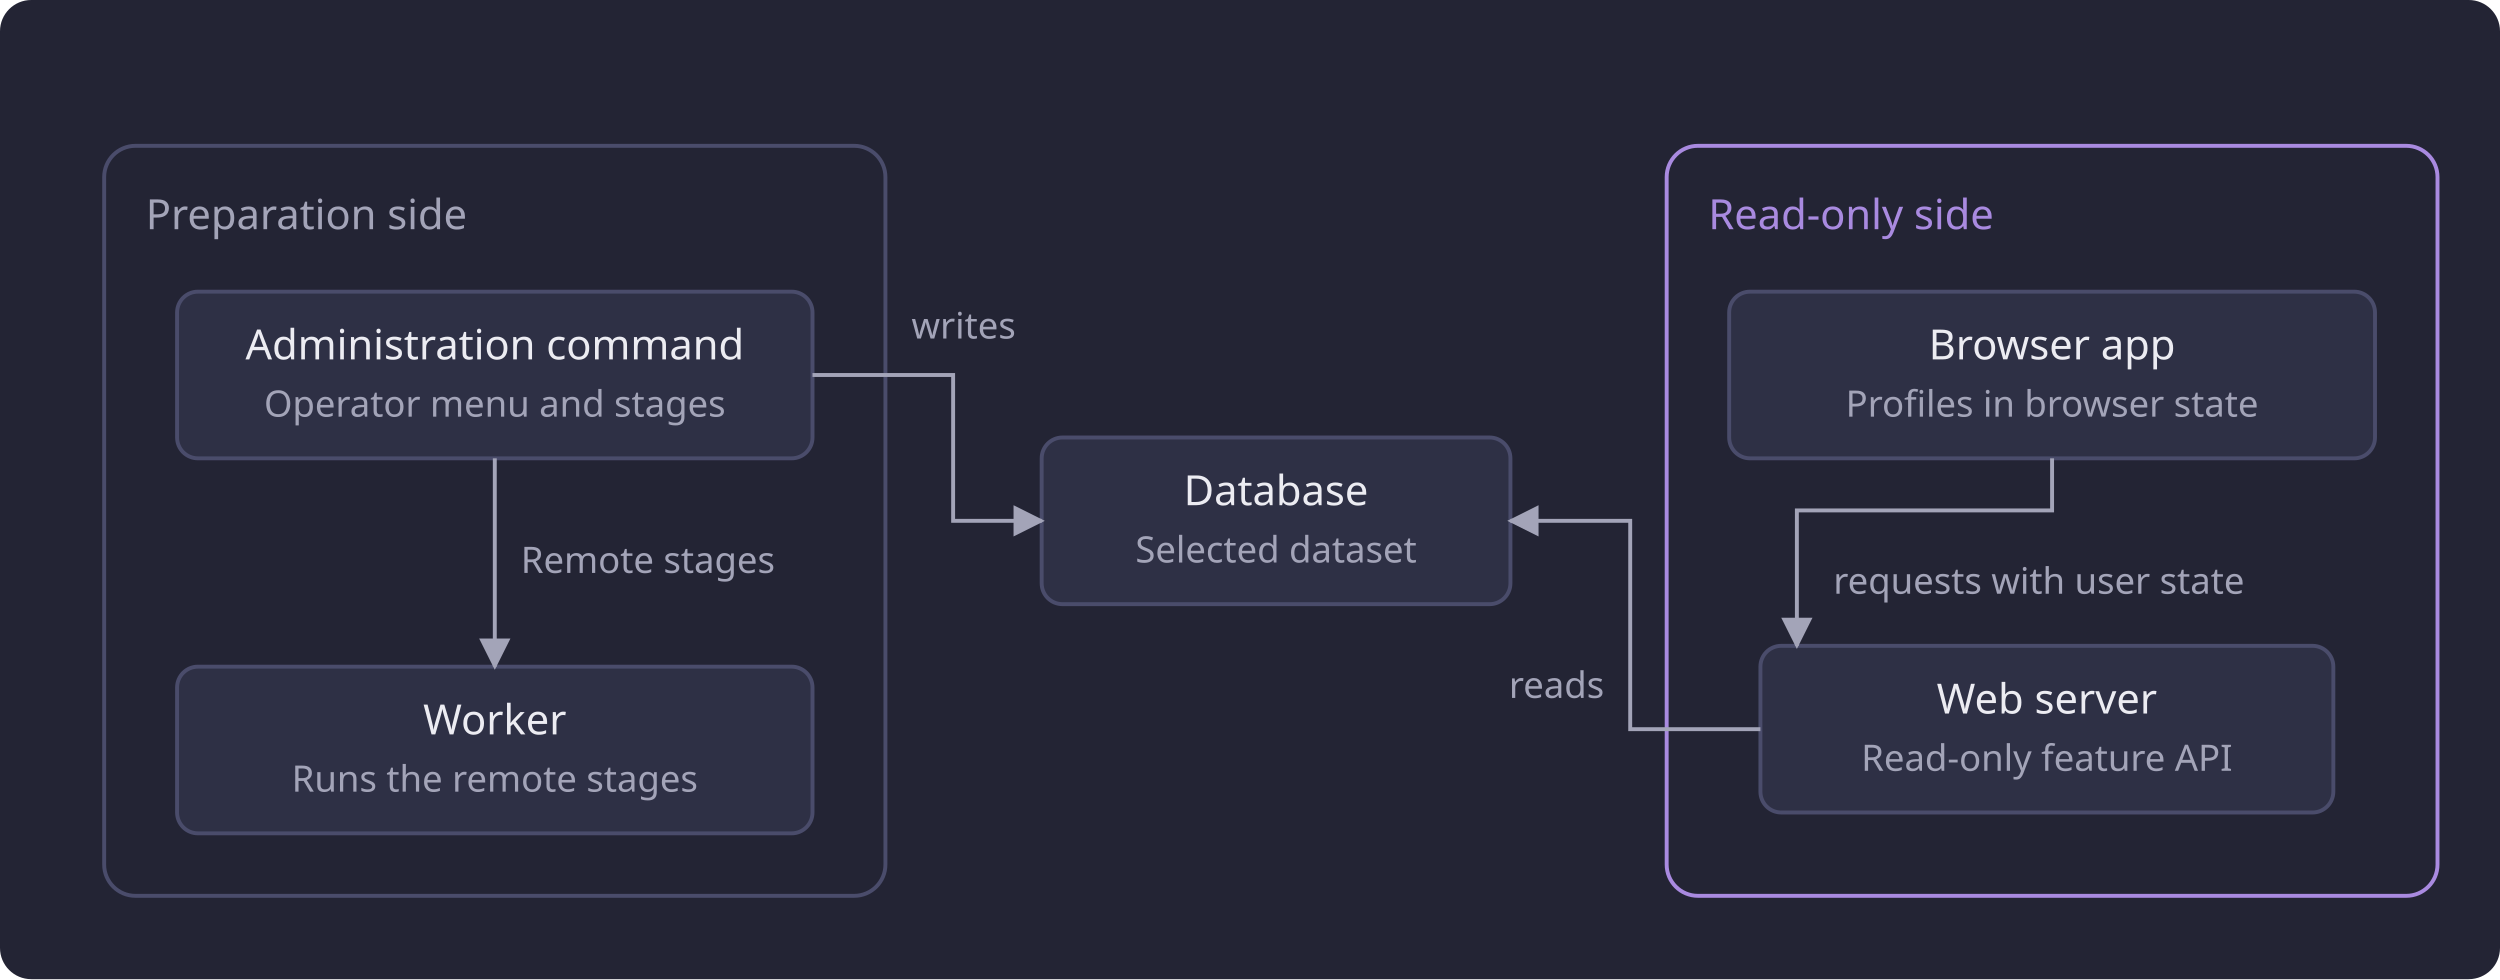
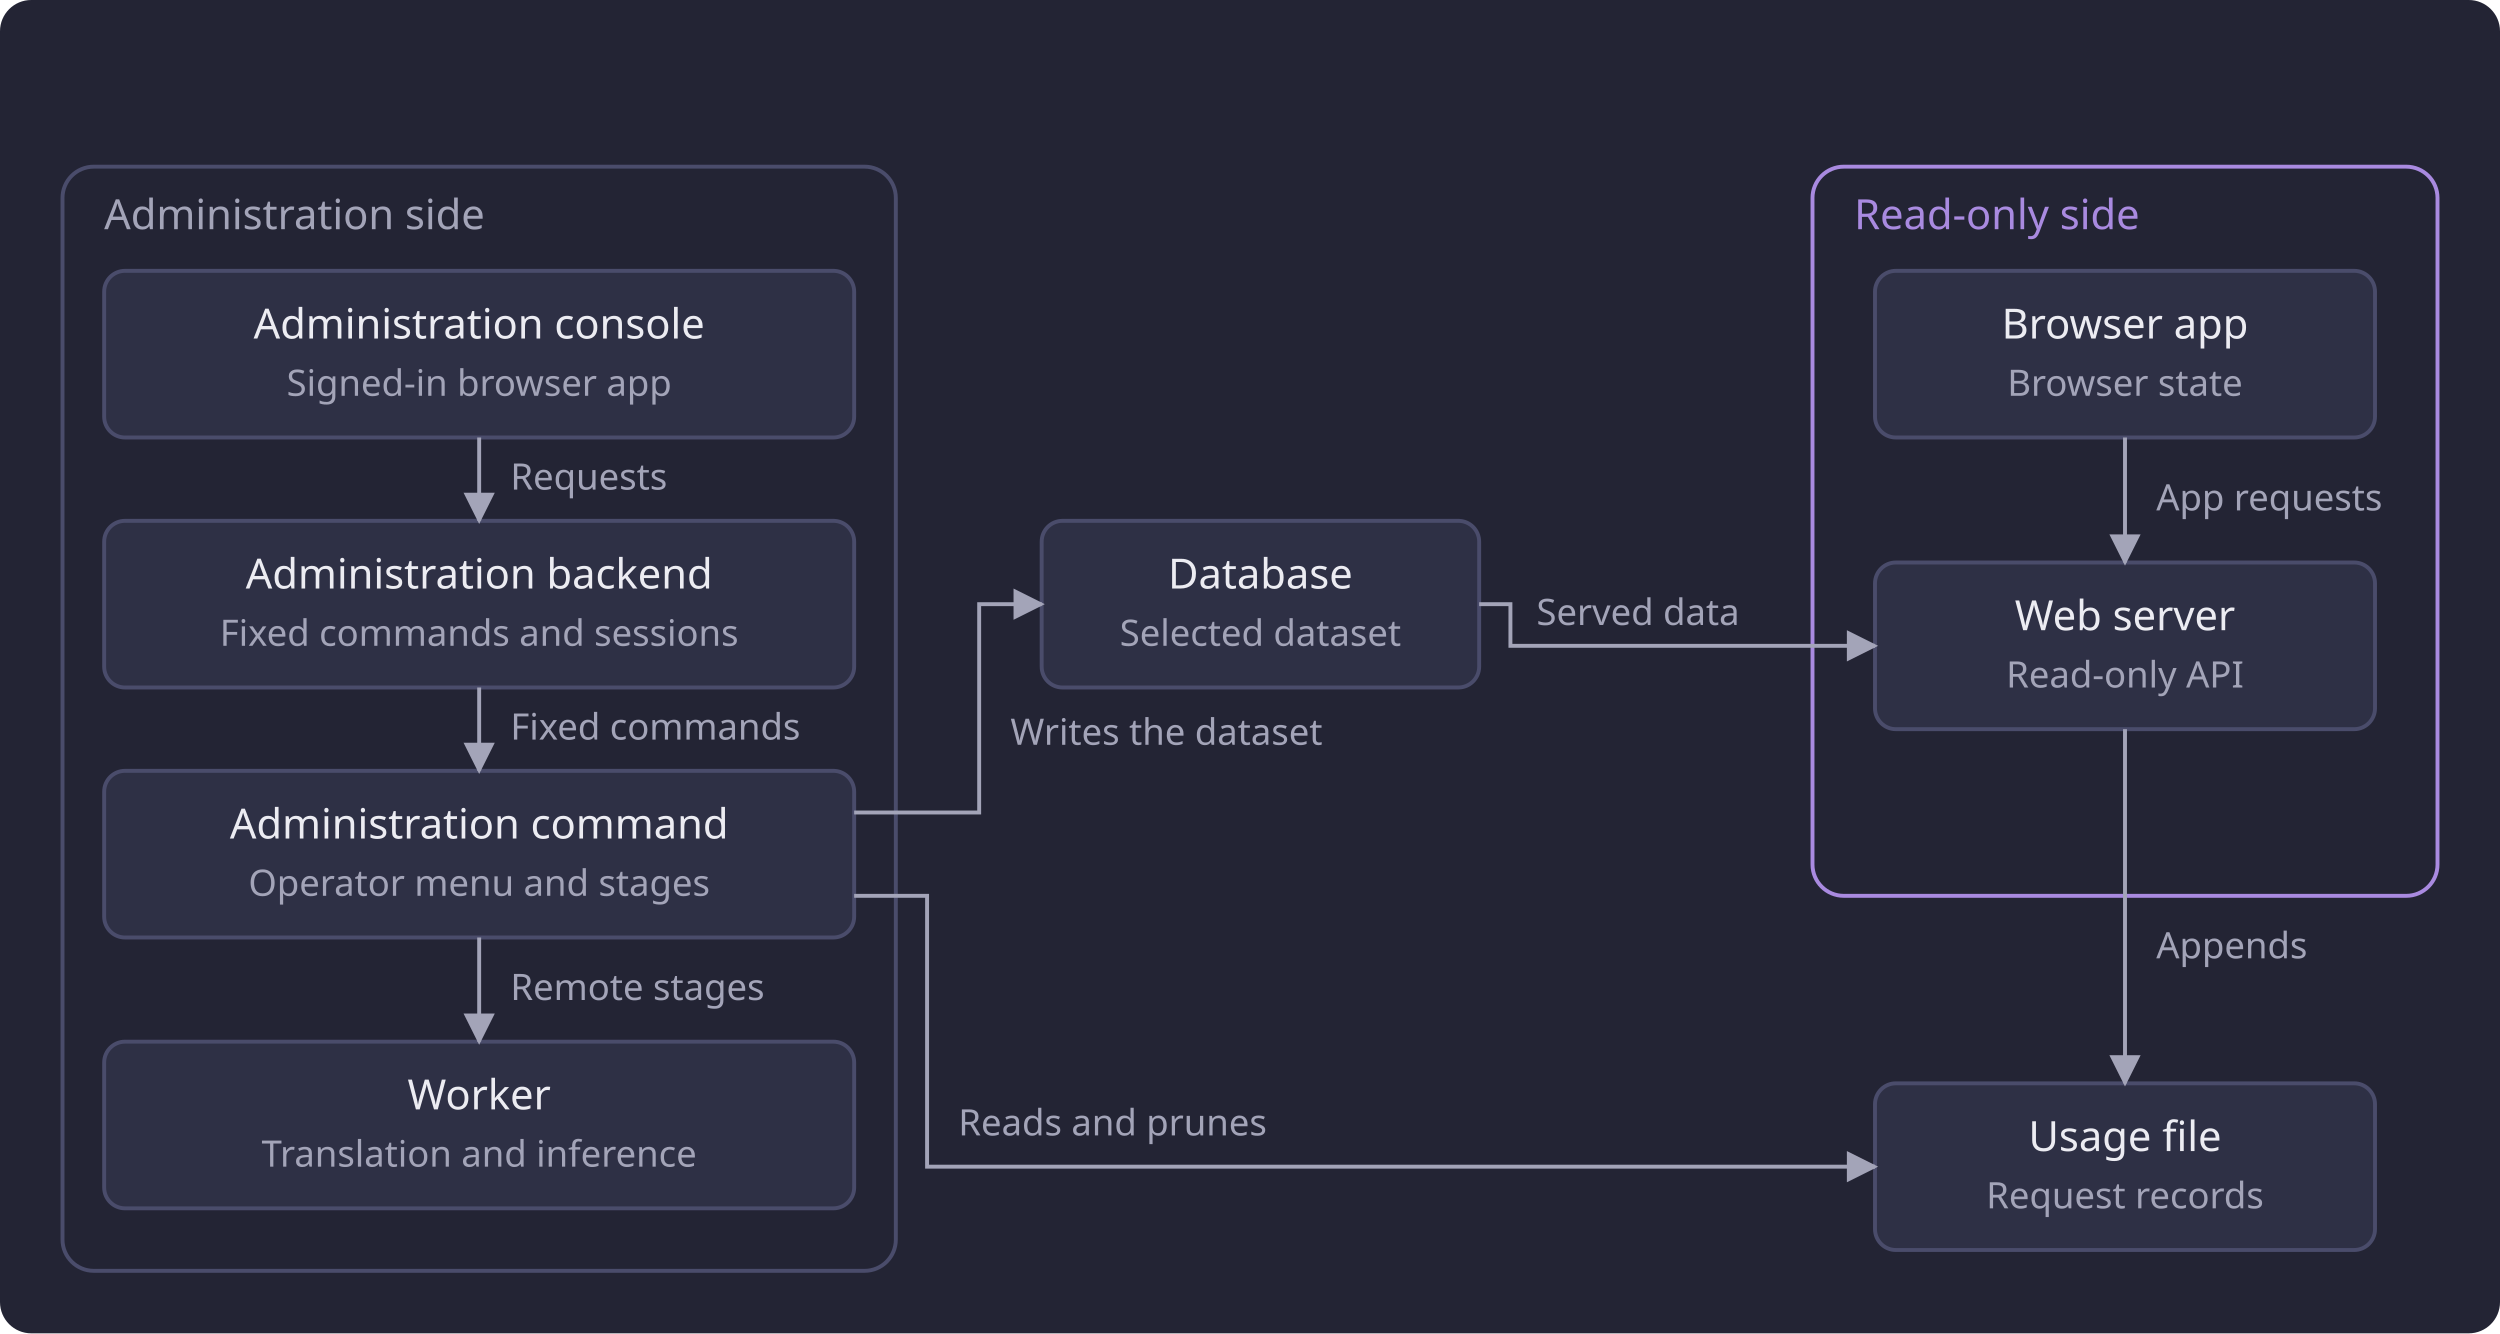
- <svg xmlns="http://www.w3.org/2000/svg" viewBox="0 0 960 376" role="img" aria-labelledby="t d" font-family="system-ui, sans-serif">
+ <svg xmlns="http://www.w3.org/2000/svg" viewBox="0 0 960 512" role="img" aria-labelledby="t d" font-family="system-ui, sans-serif">
  <defs>
    <marker id="arrow" viewBox="0 0 10 10" refX="9" refY="5" markerWidth="8" markerHeight="8" orient="auto-start-reverse">
      <path d="M0 0 L10 5 L0 10 z" fill="#a3a4b8" />
    </marker>
  </defs>
-   <rect width="960" height="376" rx="12" fill="#232434" />
-   <rect x="40" y="56" width="300" height="288" rx="12" fill="none" stroke="#4a4c6b" stroke-width="1.5" />
-   <text x="56" y="88" font-size="16" fill="#a3a4b8">Preparation side</text>
-   <rect x="640" y="56" width="296" height="288" rx="12" fill="none" stroke="#a98ae0" stroke-width="1.5" />
-   <text x="656" y="88" font-size="16" fill="#a98ae0">Read-only side</text>
-   <rect x="68" y="112" width="244" height="64" rx="8" fill="#2e3045" stroke="#4a4c6b" stroke-width="1.5" />
-   <text x="190" y="138" text-anchor="middle" font-size="16" fill="#ececf2">Administration command</text>
-   <text x="190" y="160" text-anchor="middle" font-size="14" fill="#a3a4b8">Operator menu and stages</text>
-   <rect x="68" y="256" width="244" height="64" rx="8" fill="#2e3045" stroke="#4a4c6b" stroke-width="1.5" />
-   <text x="190" y="282" text-anchor="middle" font-size="16" fill="#ececf2">Worker</text>
-   <text x="190" y="304" text-anchor="middle" font-size="14" fill="#a3a4b8">Runs the remote stages</text>
-   <rect x="400" y="168" width="180" height="64" rx="8" fill="#2e3045" stroke="#4a4c6b" stroke-width="1.5" />
-   <text x="490" y="194" text-anchor="middle" font-size="16" fill="#ececf2">Database</text>
-   <text x="490" y="216" text-anchor="middle" font-size="14" fill="#a3a4b8">Selected dataset</text>
-   <rect x="664" y="112" width="248" height="64" rx="8" fill="#2e3045" stroke="#4a4c6b" stroke-width="1.5" />
-   <text x="788" y="138" text-anchor="middle" font-size="16" fill="#ececf2">Browser app</text>
-   <text x="788" y="160" text-anchor="middle" font-size="14" fill="#a3a4b8">Profiles in browser state</text>
-   <rect x="676" y="248" width="220" height="64" rx="8" fill="#2e3045" stroke="#4a4c6b" stroke-width="1.5" />
-   <text x="786" y="274" text-anchor="middle" font-size="16" fill="#ececf2">Web server</text>
-   <text x="786" y="296" text-anchor="middle" font-size="14" fill="#a3a4b8">Read-only feature API</text>
-   <line x1="190" y1="176" x2="190" y2="256" stroke="#a3a4b8" stroke-width="1.5" marker-end="url(#arrow)" />
-   <text x="200" y="220" font-size="14" fill="#a3a4b8">Remote stages</text>
-   <polyline points="788,176 788,196 690,196 690,248" fill="none" stroke="#a3a4b8" stroke-width="1.5" marker-end="url(#arrow)" />
-   <text x="704" y="228" font-size="14" fill="#a3a4b8">requests with user state</text>
-   <polyline points="312,144 366,144 366,200 400,200" fill="none" stroke="#a3a4b8" stroke-width="1.5" marker-end="url(#arrow)" />
-   <text x="350" y="130" font-size="14" fill="#a3a4b8">writes</text>
-   <polyline points="676,280 626,280 626,200 580,200" fill="none" stroke="#a3a4b8" stroke-width="1.5" marker-end="url(#arrow)" />
-   <text x="616" y="268" text-anchor="end" font-size="14" fill="#a3a4b8">reads</text>
+   <rect width="960" height="512" rx="12" fill="#232434" />
+   <rect x="24" y="64" width="320" height="424" rx="12" fill="none" stroke="#4a4c6b" stroke-width="1.5" />
+   <text x="40" y="88" font-size="16" fill="#a3a4b8">Administration side</text>
+   <rect x="696" y="64" width="240" height="280" rx="12" fill="none" stroke="#a98ae0" stroke-width="1.5" />
+   <text x="712" y="88" font-size="16" fill="#a98ae0">Read-only side</text>
+   <rect x="40" y="104" width="288" height="64" rx="8" fill="#2e3045" stroke="#4a4c6b" stroke-width="1.5" />
+   <text x="184" y="130" text-anchor="middle" font-size="16" fill="#ececf2">Administration console</text>
+   <text x="184" y="152" text-anchor="middle" font-size="14" fill="#a3a4b8">Signed-in browser app</text>
+   <rect x="40" y="200" width="288" height="64" rx="8" fill="#2e3045" stroke="#4a4c6b" stroke-width="1.5" />
+   <text x="184" y="226" text-anchor="middle" font-size="16" fill="#ececf2">Administration backend</text>
+   <text x="184" y="248" text-anchor="middle" font-size="14" fill="#a3a4b8">Fixed commands and sessions</text>
+   <rect x="40" y="296" width="288" height="64" rx="8" fill="#2e3045" stroke="#4a4c6b" stroke-width="1.5" />
+   <text x="184" y="322" text-anchor="middle" font-size="16" fill="#ececf2">Administration command</text>
+   <text x="184" y="344" text-anchor="middle" font-size="14" fill="#a3a4b8">Operator menu and stages</text>
+   <rect x="40" y="400" width="288" height="64" rx="8" fill="#2e3045" stroke="#4a4c6b" stroke-width="1.5" />
+   <text x="184" y="426" text-anchor="middle" font-size="16" fill="#ececf2">Worker</text>
+   <text x="184" y="448" text-anchor="middle" font-size="14" fill="#a3a4b8">Translation and inference</text>
+   <rect x="720" y="104" width="192" height="64" rx="8" fill="#2e3045" stroke="#4a4c6b" stroke-width="1.5" />
+   <text x="816" y="130" text-anchor="middle" font-size="16" fill="#ececf2">Browser app</text>
+   <text x="816" y="152" text-anchor="middle" font-size="14" fill="#a3a4b8">Browser state</text>
+   <rect x="720" y="216" width="192" height="64" rx="8" fill="#2e3045" stroke="#4a4c6b" stroke-width="1.5" />
+   <text x="816" y="242" text-anchor="middle" font-size="16" fill="#ececf2">Web server</text>
+   <text x="816" y="264" text-anchor="middle" font-size="14" fill="#a3a4b8">Read-only API</text>
+   <rect x="400" y="200" width="168" height="64" rx="8" fill="#2e3045" stroke="#4a4c6b" stroke-width="1.5" />
+   <text x="484" y="226" text-anchor="middle" font-size="16" fill="#ececf2">Database</text>
+   <text x="484" y="248" text-anchor="middle" font-size="14" fill="#a3a4b8">Selected dataset</text>
+   <rect x="720" y="416" width="192" height="64" rx="8" fill="#2e3045" stroke="#4a4c6b" stroke-width="1.5" />
+   <text x="816" y="442" text-anchor="middle" font-size="16" fill="#ececf2">Usage file</text>
+   <text x="816" y="464" text-anchor="middle" font-size="14" fill="#a3a4b8">Request records</text>
+   <line x1="184" y1="168" x2="184" y2="200" stroke="#a3a4b8" stroke-width="1.5" marker-end="url(#arrow)" />
+   <text x="196" y="188" font-size="14" fill="#a3a4b8">Requests</text>
+   <line x1="184" y1="264" x2="184" y2="296" stroke="#a3a4b8" stroke-width="1.5" marker-end="url(#arrow)" />
+   <text x="196" y="284" font-size="14" fill="#a3a4b8">Fixed commands</text>
+   <line x1="184" y1="360" x2="184" y2="400" stroke="#a3a4b8" stroke-width="1.5" marker-end="url(#arrow)" />
+   <text x="196" y="384" font-size="14" fill="#a3a4b8">Remote stages</text>
+   <line x1="816" y1="168" x2="816" y2="216" stroke="#a3a4b8" stroke-width="1.5" marker-end="url(#arrow)" />
+   <text x="828" y="196" font-size="14" fill="#a3a4b8">App requests</text>
+   <polyline points="328,312 376,312 376,232 400,232" fill="none" stroke="#a3a4b8" stroke-width="1.5" marker-end="url(#arrow)" />
+   <text x="388" y="286" font-size="14" fill="#a3a4b8">Writes the dataset</text>
+   <polyline points="568,232 580,232 580,248 720,248" fill="none" stroke="#a3a4b8" stroke-width="1.5" marker-end="url(#arrow)" />
+   <text x="590" y="240" font-size="14" fill="#a3a4b8">Served data</text>
+   <polyline points="328,344 356,344 356,448 720,448" fill="none" stroke="#a3a4b8" stroke-width="1.5" marker-end="url(#arrow)" />
+   <text x="368" y="436" font-size="14" fill="#a3a4b8">Reads and prunes</text>
+   <line x1="816" y1="280" x2="816" y2="416" stroke="#a3a4b8" stroke-width="1.5" marker-end="url(#arrow)" />
+   <text x="828" y="368" font-size="14" fill="#a3a4b8">Appends</text>
</svg>
